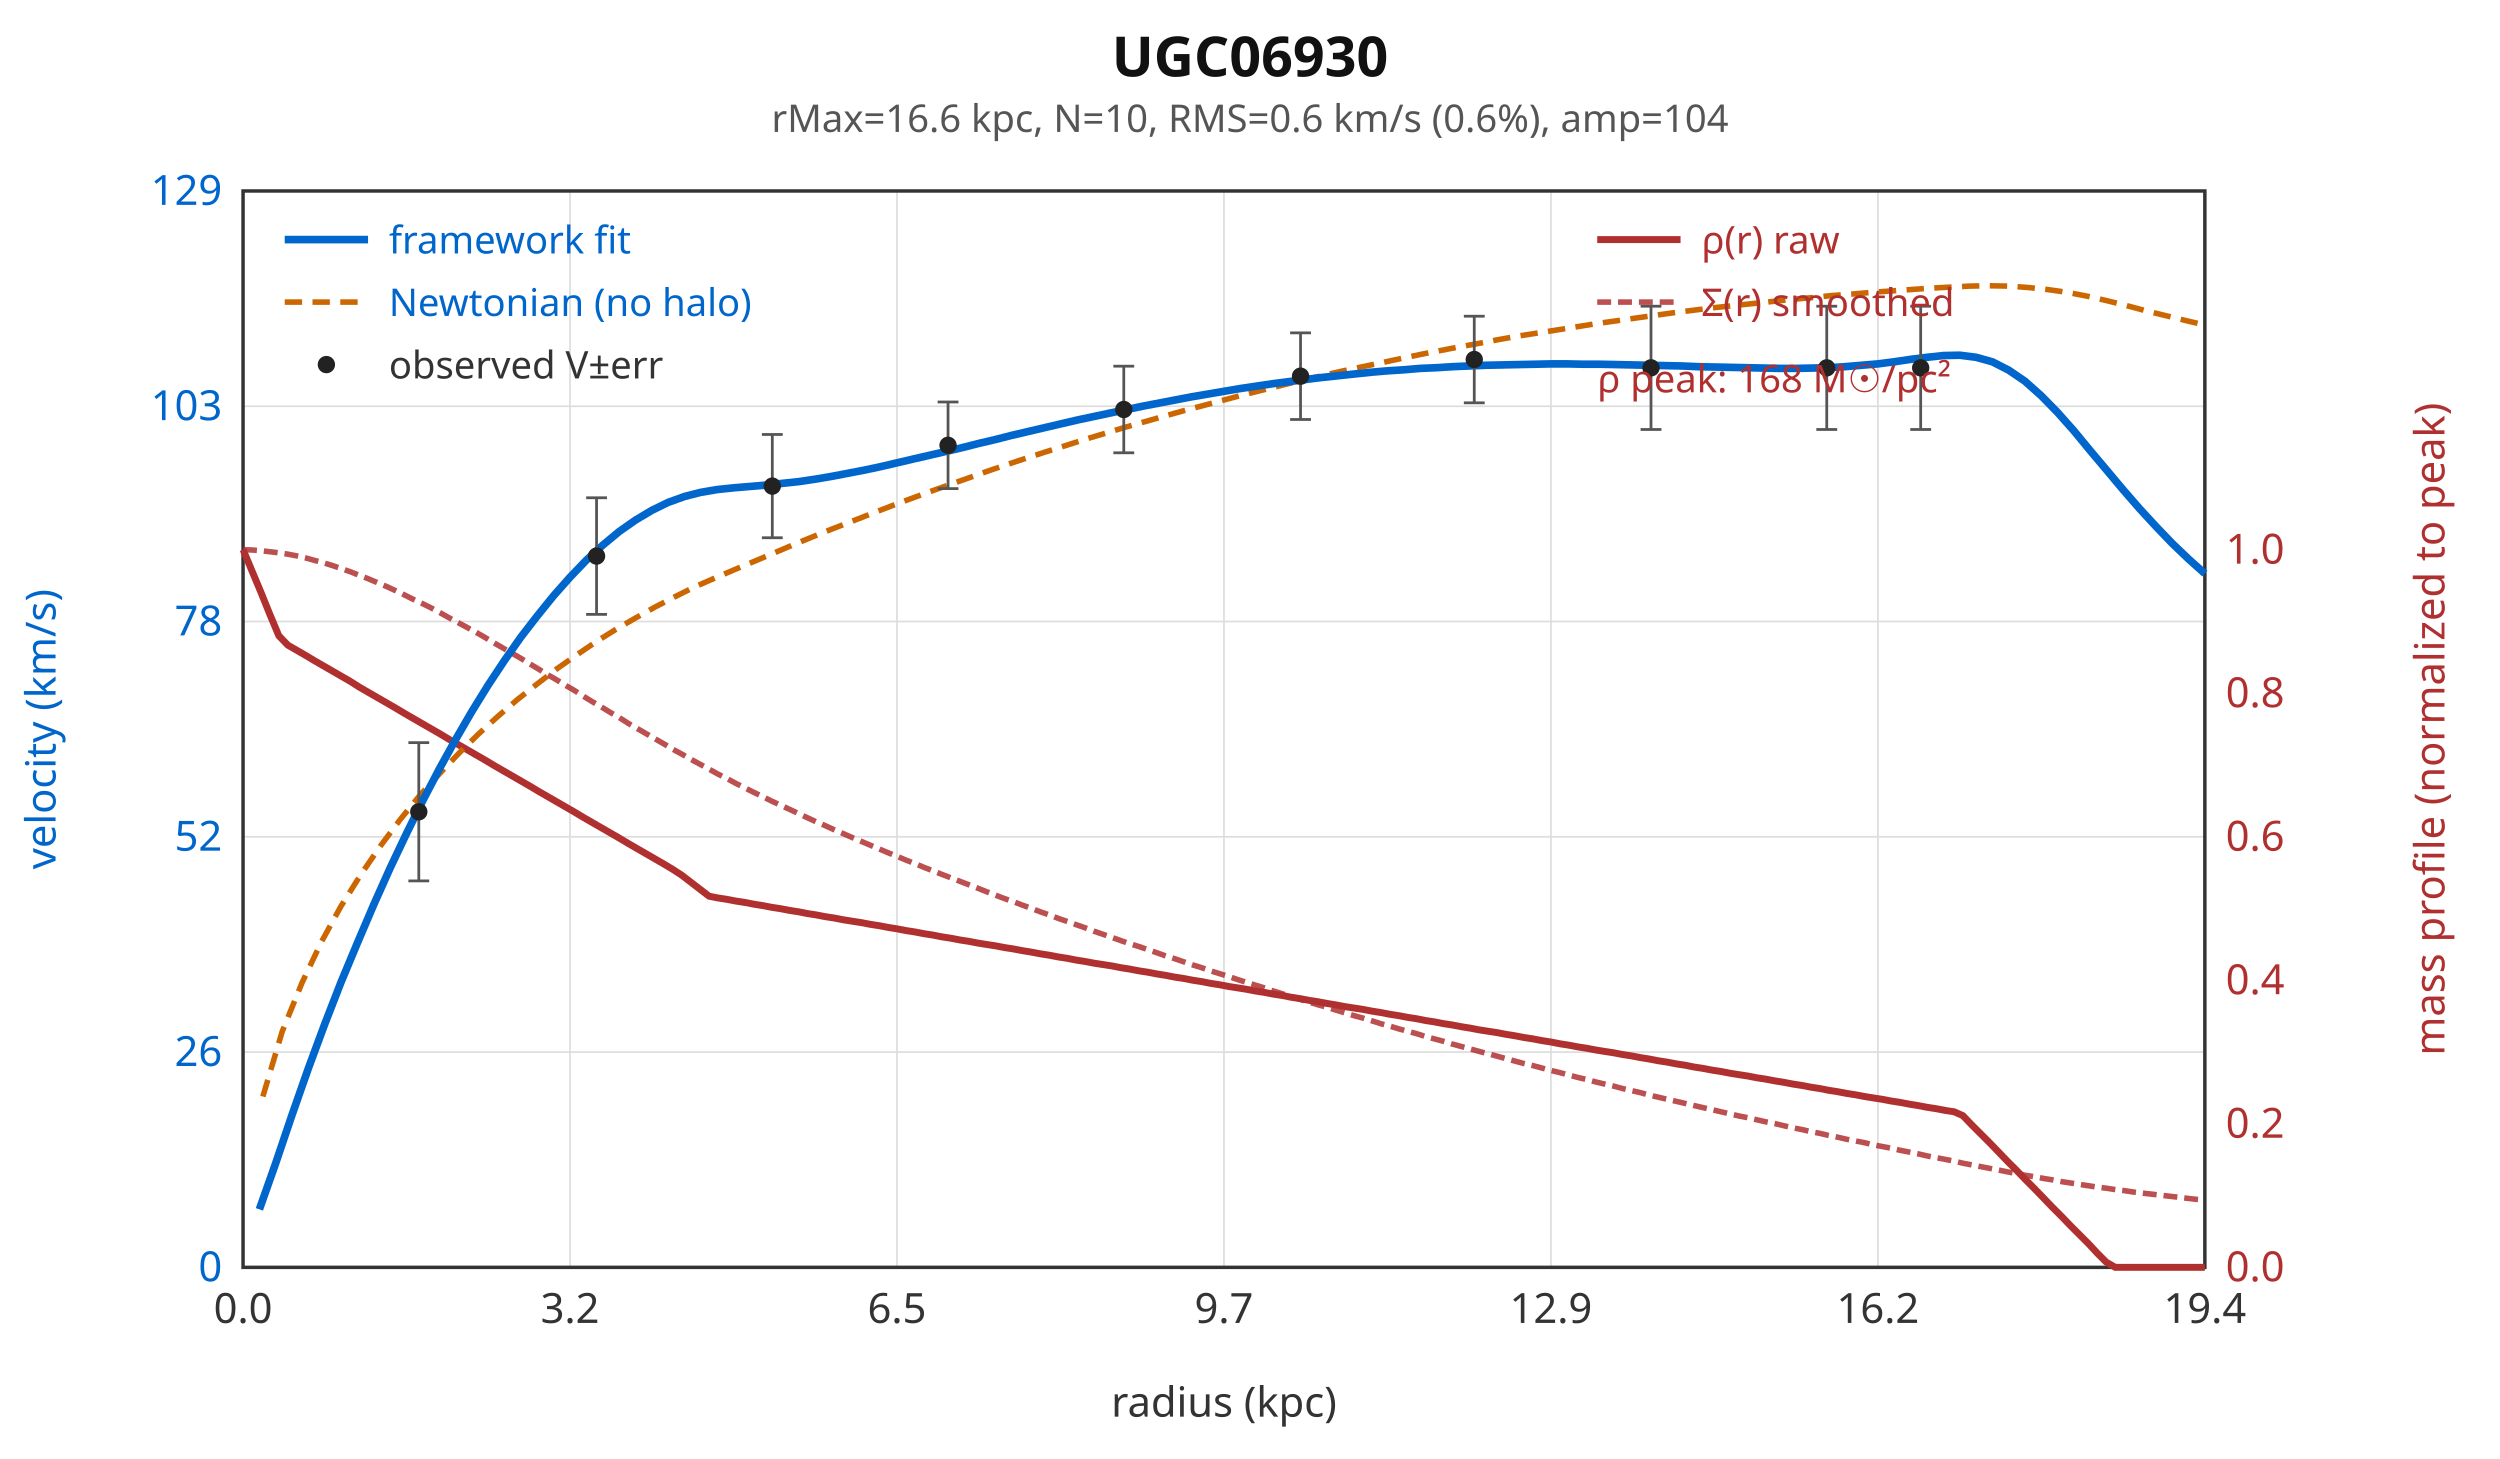
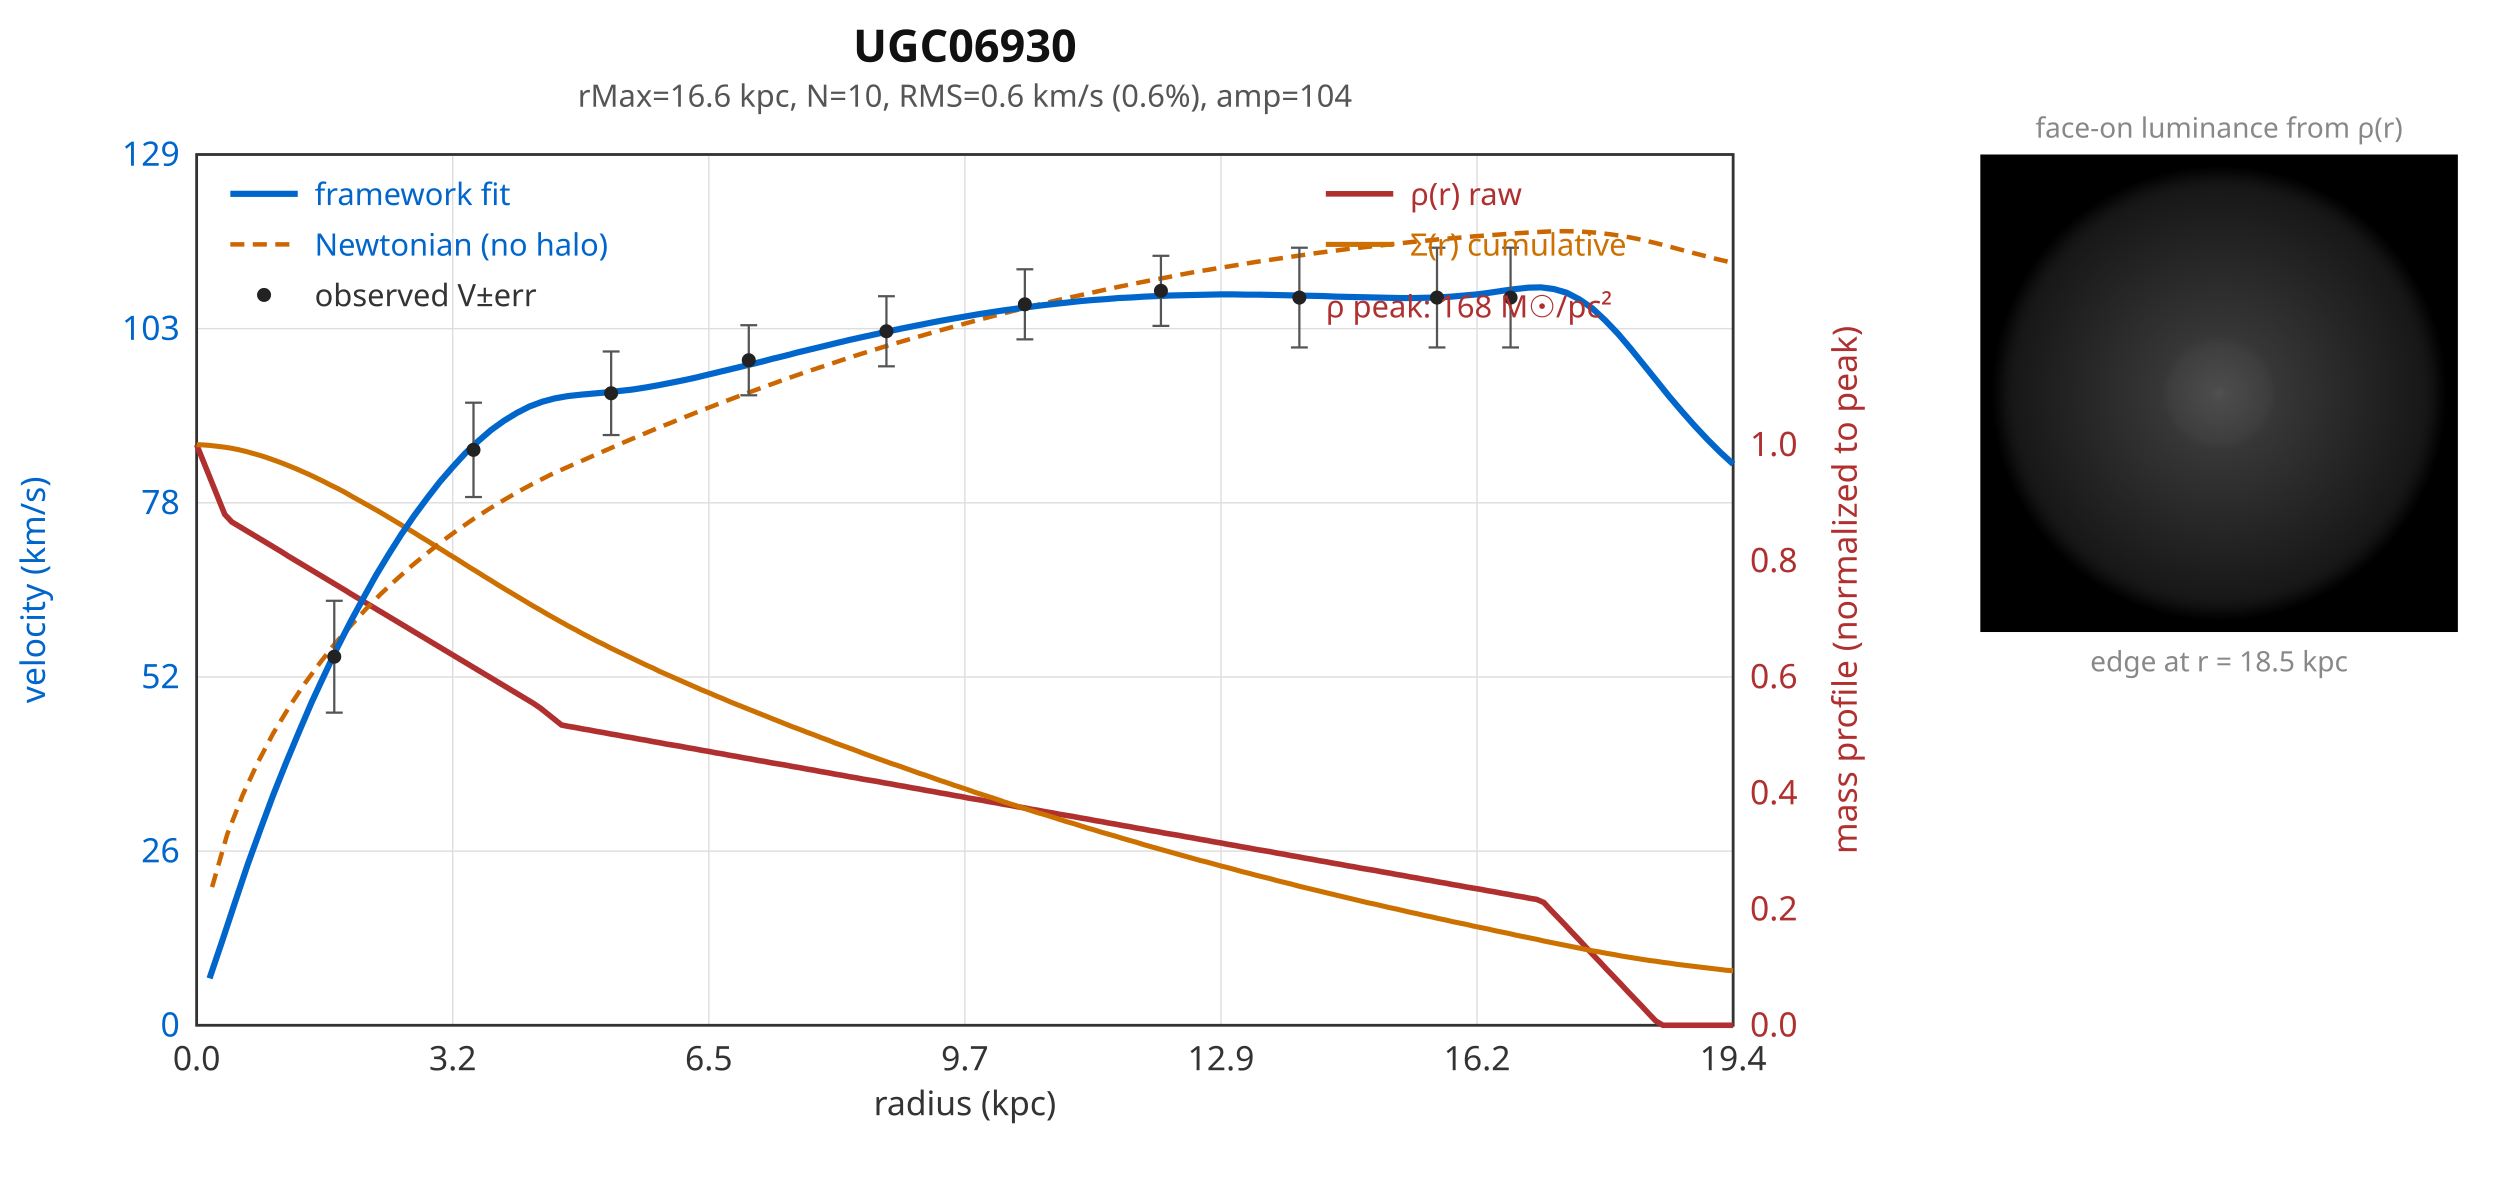
- <svg xmlns="http://www.w3.org/2000/svg" viewBox="0 0 720 420" width="720" height="420" font-family="sans-serif" font-size="12">
+ <svg xmlns="http://www.w3.org/2000/svg" viewBox="0 0 890 420" width="890" height="420" font-family="sans-serif" font-size="12">
  <style>
  .ax { stroke: #333; stroke-width: 1; fill: none; }
  .grid { stroke: #ddd; stroke-width: 0.5; fill: none; }
  .lbl { fill: #333; }
  .lbl-l { fill: #0066cc; }
  .lbl-r { fill: #b03030; }
+   .lbl-s { fill: #cc7000; }
  .obs { fill: #222; }
  .err { stroke: #555; stroke-width: 0.8; fill: none; }
  .fw { stroke: #0066cc; stroke-width: 2.2; fill: none; }
  .nt { stroke: #cc6600; stroke-width: 1.6; fill: none; stroke-dasharray: 5,3; }
  .rho { stroke: #b03030; stroke-width: 2.0; fill: none; }
-   .sig { stroke: #b03030; stroke-width: 1.6; fill: none; stroke-dasharray: 4,2; opacity: 0.85; }
+   .sig { stroke: #cc7000; stroke-width: 1.8; fill: none; }
  .title { fill: #111; font-size: 16px; font-weight: 600; }
  .subtitle { fill: #555; font-size: 11px; }
  .legend { font-size: 11px; }
+   .preview-bg { fill: #000; }
+   .preview-lbl { fill: #888; font-size: 10px; }
</style>
-   <text x="360.0" y="22" text-anchor="middle" class="title">UGC06930</text>
-   <text x="360.0" y="38" text-anchor="middle" class="subtitle">rMax=16.6 kpc, N=10, RMS=0.6 km/s (0.6%), amp=104</text>
-   <line x1="70" y1="365.0" x2="635" y2="365.0" class="grid" />
+   <text x="343.5" y="22" text-anchor="middle" class="title">UGC06930</text>
+   <text x="343.5" y="38" text-anchor="middle" class="subtitle">rMax=16.6 kpc, N=10, RMS=0.6 km/s (0.6%), amp=104</text>
+   <line x1="70" y1="365.0" x2="617" y2="365.0" class="grid" />
  <text x="64" y="369.0" text-anchor="end" class="lbl-l">0</text>
-   <line x1="70" y1="303.0" x2="635" y2="303.0" class="grid" />
+   <line x1="70" y1="303.0" x2="617" y2="303.0" class="grid" />
  <text x="64" y="307.0" text-anchor="end" class="lbl-l">26</text>
-   <line x1="70" y1="241" x2="635" y2="241" class="grid" />
+   <line x1="70" y1="241" x2="617" y2="241" class="grid" />
  <text x="64" y="245" text-anchor="end" class="lbl-l">52</text>
-   <line x1="70" y1="179" x2="635" y2="179" class="grid" />
+   <line x1="70" y1="179" x2="617" y2="179" class="grid" />
  <text x="64" y="183" text-anchor="end" class="lbl-l">78</text>
-   <line x1="70" y1="117" x2="635" y2="117" class="grid" />
+   <line x1="70" y1="117" x2="617" y2="117" class="grid" />
  <text x="64" y="121" text-anchor="end" class="lbl-l">103</text>
-   <line x1="70" y1="55.0" x2="635" y2="55.0" class="grid" />
+   <line x1="70" y1="55.0" x2="617" y2="55.0" class="grid" />
  <text x="64" y="59.0" text-anchor="end" class="lbl-l">129</text>
-   <text x="641" y="369.0" text-anchor="start" class="lbl-r">0.0</text>
-   <text x="641" y="327.667" text-anchor="start" class="lbl-r">0.2</text>
-   <text x="641" y="286.333" text-anchor="start" class="lbl-r">0.4</text>
-   <text x="641" y="245" text-anchor="start" class="lbl-r">0.6</text>
-   <text x="641" y="203.667" text-anchor="start" class="lbl-r">0.8</text>
-   <text x="641" y="162.333" text-anchor="start" class="lbl-r">1.0</text>
+   <text x="623" y="369.0" text-anchor="start" class="lbl-r">0.0</text>
+   <text x="623" y="327.667" text-anchor="start" class="lbl-r">0.2</text>
+   <text x="623" y="286.333" text-anchor="start" class="lbl-r">0.4</text>
+   <text x="623" y="245" text-anchor="start" class="lbl-r">0.6</text>
+   <text x="623" y="203.667" text-anchor="start" class="lbl-r">0.8</text>
+   <text x="623" y="162.333" text-anchor="start" class="lbl-r">1.0</text>
  <line x1="70.0" y1="55" x2="70.0" y2="365" class="grid" />
  <text x="70.0" y="381" text-anchor="middle" class="lbl">0.0</text>
-   <line x1="164.167" y1="55" x2="164.167" y2="365" class="grid" />
-   <text x="164.167" y="381" text-anchor="middle" class="lbl">3.2</text>
-   <line x1="258.333" y1="55" x2="258.333" y2="365" class="grid" />
-   <text x="258.333" y="381" text-anchor="middle" class="lbl">6.5</text>
-   <line x1="352.5" y1="55" x2="352.5" y2="365" class="grid" />
-   <text x="352.5" y="381" text-anchor="middle" class="lbl">9.7</text>
-   <line x1="446.667" y1="55" x2="446.667" y2="365" class="grid" />
-   <text x="446.667" y="381" text-anchor="middle" class="lbl">12.9</text>
-   <line x1="540.833" y1="55" x2="540.833" y2="365" class="grid" />
-   <text x="540.833" y="381" text-anchor="middle" class="lbl">16.2</text>
-   <line x1="635.0" y1="55" x2="635.0" y2="365" class="grid" />
-   <text x="635.0" y="381" text-anchor="middle" class="lbl">19.4</text>
-   <text x="352.5" y="408" text-anchor="middle" class="lbl">radius (kpc)</text>
+   <line x1="161.167" y1="55" x2="161.167" y2="365" class="grid" />
+   <text x="161.167" y="381" text-anchor="middle" class="lbl">3.2</text>
+   <line x1="252.333" y1="55" x2="252.333" y2="365" class="grid" />
+   <text x="252.333" y="381" text-anchor="middle" class="lbl">6.5</text>
+   <line x1="343.5" y1="55" x2="343.5" y2="365" class="grid" />
+   <text x="343.5" y="381" text-anchor="middle" class="lbl">9.7</text>
+   <line x1="434.667" y1="55" x2="434.667" y2="365" class="grid" />
+   <text x="434.667" y="381" text-anchor="middle" class="lbl">12.9</text>
+   <line x1="525.833" y1="55" x2="525.833" y2="365" class="grid" />
+   <text x="525.833" y="381" text-anchor="middle" class="lbl">16.2</text>
+   <line x1="617.0" y1="55" x2="617.0" y2="365" class="grid" />
+   <text x="617.0" y="381" text-anchor="middle" class="lbl">19.4</text>
+   <text x="343.5" y="397" text-anchor="middle" class="lbl">radius (kpc)</text>
  <text x="16" y="210.0" text-anchor="middle" class="lbl-l" transform="rotate(-90, 16, 210.0)">velocity (km/s)</text>
-   <text x="704" y="210.0" text-anchor="middle" class="lbl-r" transform="rotate(-90, 704, 210.0)">mass profile (normalized to peak)</text>
-   <rect x="70" y="55" width="565" height="310" class="ax" />
-   <path d="M 70.0,158.3 L 72.6,164.5 L 75.2,170.7 L 77.7,176.9 L 80.3,183.1 L 82.9,185.8 L 85.5,187.3 L 88.1,188.8 L 90.6,190.3 L 93.2,191.8 L 95.8,193.3 L 98.4,194.8 L 101.0,196.3 L 103.5,197.9 L 106.1,199.4 L 108.7,200.9 L 111.3,202.4 L 113.9,203.9 L 116.4,205.4 L 119.0,206.9 L 121.6,208.4 L 124.2,209.9 L 126.8,211.4 L 129.3,212.9 L 131.9,214.4 L 134.5,215.9 L 137.1,217.4 L 139.7,218.9 L 142.2,220.4 L 144.8,221.9 L 147.4,223.4 L 150.0,224.9 L 152.6,226.4 L 155.1,227.9 L 157.7,229.4 L 160.3,230.9 L 162.9,232.4 L 165.5,233.9 L 168.0,235.4 L 170.6,236.9 L 173.2,238.4 L 175.8,239.9 L 178.4,241.4 L 180.9,242.9 L 183.5,244.4 L 186.1,245.9 L 188.7,247.4 L 191.3,248.9 L 193.8,250.4 L 196.4,252.1 L 199.0,254.1 L 201.6,256.1 L 204.2,258.1 L 206.7,258.6 L 209.3,259.0 L 211.9,259.5 L 214.5,259.9 L 217.1,260.4 L 219.6,260.8 L 222.2,261.3 L 224.8,261.7 L 227.4,262.2 L 230.0,262.6 L 232.5,263.1 L 235.1,263.5 L 237.7,264.0 L 240.3,264.4 L 242.9,264.9 L 245.4,265.3 L 248.0,265.7 L 250.6,266.2 L 253.2,266.6 L 255.8,267.1 L 258.3,267.5 L 260.9,268.0 L 263.5,268.4 L 266.1,268.9 L 268.7,269.3 L 271.2,269.8 L 273.8,270.2 L 276.4,270.7 L 279.0,271.1 L 281.6,271.6 L 284.1,272.0 L 286.7,272.4 L 289.3,272.9 L 291.9,273.3 L 294.5,273.8 L 297.0,274.2 L 299.6,274.7 L 302.2,275.1 L 304.8,275.6 L 307.4,276.0 L 309.9,276.5 L 312.5,276.9 L 315.1,277.4 L 317.7,277.8 L 320.3,278.2 L 322.8,278.7 L 325.4,279.1 L 328.0,279.6 L 330.6,280.0 L 333.2,280.5 L 335.7,280.9 L 338.3,281.4 L 340.9,281.8 L 343.5,282.3 L 346.1,282.7 L 348.6,283.2 L 351.2,283.6 L 353.8,284.1 L 356.4,284.5 L 358.9,284.9 L 361.5,285.4 L 364.1,285.8 L 366.7,286.3 L 369.3,286.7 L 371.8,287.2 L 374.4,287.6 L 377.0,288.1 L 379.6,288.5 L 382.2,289.0 L 384.7,289.4 L 387.3,289.9 L 389.9,290.3 L 392.5,290.7 L 395.1,291.2 L 397.6,291.6 L 400.2,292.1 L 402.8,292.5 L 405.4,293.0 L 408.0,293.4 L 410.5,293.9 L 413.1,294.3 L 415.7,294.8 L 418.3,295.2 L 420.9,295.7 L 423.4,296.1 L 426.0,296.6 L 428.6,297.0 L 431.2,297.4 L 433.8,297.9 L 436.3,298.3 L 438.9,298.8 L 441.5,299.2 L 444.1,299.7 L 446.7,300.1 L 449.2,300.6 L 451.8,301.0 L 454.4,301.5 L 457.0,301.9 L 459.6,302.4 L 462.1,302.8 L 464.7,303.2 L 467.3,303.7 L 469.9,304.1 L 472.5,304.6 L 475.0,305.0 L 477.6,305.5 L 480.2,305.9 L 482.8,306.4 L 485.4,306.8 L 487.9,307.3 L 490.5,307.7 L 493.1,308.2 L 495.7,308.6 L 498.3,309.1 L 500.8,309.5 L 503.4,309.9 L 506.0,310.4 L 508.6,310.8 L 511.2,311.3 L 513.7,311.7 L 516.3,312.2 L 518.9,312.6 L 521.5,313.1 L 524.1,313.5 L 526.6,314.0 L 529.2,314.4 L 531.8,314.9 L 534.4,315.3 L 537.0,315.8 L 539.5,316.2 L 542.1,316.6 L 544.7,317.1 L 547.3,317.5 L 549.9,318.0 L 552.4,318.4 L 555.0,318.9 L 557.6,319.3 L 560.2,319.8 L 562.8,320.2 L 565.3,321.3 L 567.9,324.0 L 570.5,326.6 L 573.1,329.2 L 575.7,331.9 L 578.2,334.5 L 580.8,337.1 L 583.4,339.8 L 586.0,342.4 L 588.6,345.1 L 591.1,347.7 L 593.7,350.3 L 596.3,353.0 L 598.9,355.6 L 601.5,358.2 L 604.0,360.9 L 606.6,363.5 L 609.2,365.0 L 611.8,365.0 L 614.4,365.0 L 616.9,365.0 L 619.5,365.0 L 622.1,365.0 L 624.7,365.0 L 627.3,365.0 L 629.8,365.0 L 632.4,365.0 L 635.0,365.0" class="rho" />
-   <path d="M 70.0,158.3 L 72.6,158.4 L 75.2,158.6 L 77.7,158.9 L 80.3,159.2 L 82.9,159.6 L 85.5,160.1 L 88.1,160.7 L 90.6,161.4 L 93.2,162.1 L 95.8,162.9 L 98.4,163.8 L 101.0,164.7 L 103.5,165.7 L 106.1,166.7 L 108.7,167.8 L 111.3,168.9 L 113.9,170.1 L 116.4,171.3 L 119.0,172.6 L 121.6,173.8 L 124.2,175.1 L 126.8,176.5 L 129.3,177.9 L 131.9,179.3 L 134.5,180.7 L 137.1,182.1 L 139.7,183.6 L 142.2,185.1 L 144.8,186.6 L 147.4,188.1 L 150.0,189.6 L 152.6,191.2 L 155.1,192.7 L 157.7,194.3 L 160.3,195.8 L 162.9,197.4 L 165.5,198.9 L 168.0,200.5 L 170.6,202.1 L 173.2,203.6 L 175.8,205.2 L 178.4,206.7 L 180.9,208.3 L 183.5,209.8 L 186.1,211.3 L 188.7,212.8 L 191.3,214.3 L 193.8,215.8 L 196.4,217.2 L 199.0,218.7 L 201.6,220.1 L 204.2,221.5 L 206.7,222.9 L 209.3,224.2 L 211.9,225.6 L 214.5,226.9 L 217.1,228.2 L 219.6,229.4 L 222.2,230.7 L 224.8,231.9 L 227.4,233.1 L 230.0,234.3 L 232.5,235.5 L 235.1,236.7 L 237.7,237.8 L 240.3,239.0 L 242.9,240.1 L 245.4,241.2 L 248.0,242.3 L 250.6,243.4 L 253.2,244.5 L 255.8,245.6 L 258.3,246.6 L 260.9,247.7 L 263.5,248.7 L 266.1,249.8 L 268.7,250.8 L 271.2,251.8 L 273.8,252.8 L 276.4,253.8 L 279.0,254.8 L 281.6,255.8 L 284.1,256.8 L 286.7,257.8 L 289.3,258.8 L 291.9,259.7 L 294.5,260.7 L 297.0,261.6 L 299.6,262.6 L 302.2,263.5 L 304.8,264.5 L 307.4,265.4 L 309.9,266.3 L 312.5,267.2 L 315.1,268.2 L 317.7,269.1 L 320.3,270.0 L 322.8,270.9 L 325.4,271.8 L 328.0,272.6 L 330.6,273.5 L 333.2,274.4 L 335.7,275.3 L 338.3,276.1 L 340.9,277.0 L 343.5,277.9 L 346.1,278.7 L 348.6,279.6 L 351.2,280.4 L 353.8,281.2 L 356.4,282.1 L 358.9,282.9 L 361.5,283.7 L 364.1,284.5 L 366.7,285.4 L 369.3,286.2 L 371.8,287.0 L 374.4,287.8 L 377.0,288.6 L 379.6,289.4 L 382.2,290.1 L 384.7,290.9 L 387.3,291.7 L 389.9,292.5 L 392.5,293.2 L 395.1,294.0 L 397.6,294.8 L 400.2,295.5 L 402.8,296.3 L 405.4,297.0 L 408.0,297.7 L 410.5,298.5 L 413.1,299.2 L 415.7,299.9 L 418.3,300.7 L 420.9,301.4 L 423.4,302.1 L 426.0,302.8 L 428.6,303.5 L 431.2,304.2 L 433.8,304.9 L 436.3,305.6 L 438.9,306.3 L 441.5,306.9 L 444.1,307.6 L 446.7,308.3 L 449.2,308.9 L 451.8,309.6 L 454.4,310.3 L 457.0,310.9 L 459.6,311.6 L 462.1,312.2 L 464.7,312.8 L 467.3,313.5 L 469.9,314.1 L 472.5,314.7 L 475.0,315.4 L 477.6,316.0 L 480.2,316.6 L 482.8,317.2 L 485.4,317.8 L 487.9,318.4 L 490.5,319.0 L 493.1,319.6 L 495.7,320.2 L 498.3,320.8 L 500.8,321.4 L 503.4,321.9 L 506.0,322.5 L 508.6,323.1 L 511.2,323.6 L 513.7,324.2 L 516.3,324.8 L 518.9,325.3 L 521.5,325.9 L 524.1,326.4 L 526.6,327.0 L 529.2,327.5 L 531.8,328.1 L 534.4,328.6 L 537.0,329.1 L 539.5,329.7 L 542.1,330.2 L 544.7,330.7 L 547.3,331.3 L 549.9,331.8 L 552.4,332.3 L 555.0,332.9 L 557.6,333.4 L 560.2,333.9 L 562.8,334.4 L 565.3,335.0 L 567.9,335.5 L 570.5,336.0 L 573.1,336.5 L 575.7,337.0 L 578.2,337.5 L 580.8,338.0 L 583.4,338.5 L 586.0,338.9 L 588.6,339.4 L 591.1,339.8 L 593.7,340.3 L 596.3,340.7 L 598.9,341.1 L 601.5,341.5 L 604.0,341.9 L 606.6,342.2 L 609.2,342.6 L 611.8,342.9 L 614.4,343.3 L 616.9,343.6 L 619.5,343.9 L 622.1,344.2 L 624.7,344.5 L 627.3,344.8 L 629.8,345.1 L 632.4,345.4 L 635.0,345.6" class="sig" />
-   <path d="M 75.7,315.8 L 81.3,297.0 L 87.0,283.0 L 92.6,271.2 L 98.2,261.0 L 103.9,251.9 L 109.6,243.6 L 115.2,236.1 L 120.8,229.2 L 126.5,222.9 L 132.2,216.9 L 137.8,211.4 L 143.4,206.3 L 149.1,201.4 L 154.8,196.9 L 160.4,192.6 L 166.1,188.6 L 171.7,184.8 L 177.3,181.3 L 183.0,178.0 L 188.7,174.8 L 194.3,171.9 L 199.9,169.1 L 205.6,166.6 L 211.2,164.2 L 216.9,161.8 L 222.6,159.4 L 228.2,157.0 L 233.8,154.7 L 239.5,152.4 L 245.2,150.2 L 250.8,148.0 L 256.5,145.8 L 262.1,143.7 L 267.8,141.6 L 273.4,139.6 L 279.1,137.6 L 284.7,135.6 L 290.3,133.7 L 296.0,131.8 L 301.6,130.0 L 307.3,128.2 L 312.9,126.4 L 318.6,124.7 L 324.2,123.0 L 329.9,121.4 L 335.5,119.8 L 341.2,118.2 L 346.9,116.7 L 352.5,115.2 L 358.1,113.7 L 363.8,112.3 L 369.4,110.9 L 375.1,109.5 L 380.7,108.2 L 386.4,106.9 L 392.0,105.7 L 397.7,104.5 L 403.3,103.3 L 409.0,102.1 L 414.6,101.0 L 420.3,99.9 L 425.9,98.9 L 431.6,97.8 L 437.2,96.8 L 442.9,95.9 L 448.6,95.0 L 454.2,94.1 L 459.8,93.2 L 465.5,92.4 L 471.1,91.6 L 476.8,90.8 L 482.5,90.0 L 488.1,89.3 L 493.8,88.6 L 499.4,88.0 L 505.1,87.4 L 510.7,86.8 L 516.3,86.2 L 522.0,85.7 L 527.7,85.1 L 533.3,84.7 L 539.0,84.2 L 544.6,83.8 L 550.2,83.4 L 555.9,83.0 L 561.5,82.7 L 567.2,82.4 L 572.9,82.3 L 578.5,82.4 L 584.1,82.8 L 589.8,83.4 L 595.4,84.2 L 601.1,85.3 L 606.8,86.6 L 612.4,88.0 L 618.0,89.5 L 623.7,90.9 L 629.4,92.3 L 635.0,93.6" class="nt" />
-   <path d="M 74.7,348.3 L 79.4,335.0 L 84.1,321.1 L 88.8,307.7 L 93.5,295.0 L 98.2,282.9 L 103.0,271.4 L 107.7,260.4 L 112.4,249.9 L 117.1,240.0 L 121.8,230.5 L 126.5,221.5 L 131.2,213.0 L 135.9,204.9 L 140.6,197.3 L 145.3,190.2 L 150.0,183.5 L 154.8,177.3 L 159.5,171.5 L 164.2,166.2 L 168.9,161.3 L 173.6,157.0 L 178.3,153.1 L 183.0,149.8 L 187.7,147.0 L 192.4,144.7 L 197.1,143.0 L 201.8,141.8 L 206.5,141.0 L 211.2,140.5 L 216.0,140.1 L 220.7,139.7 L 225.4,139.2 L 230.1,138.7 L 234.8,138.0 L 239.5,137.2 L 244.2,136.3 L 248.9,135.4 L 253.6,134.4 L 258.3,133.3 L 263.0,132.2 L 267.8,131.1 L 272.5,130.0 L 277.2,128.9 L 281.9,127.7 L 286.6,126.6 L 291.3,125.4 L 296.0,124.3 L 300.7,123.2 L 305.4,122.1 L 310.1,121.0 L 314.8,120.0 L 319.5,119.0 L 324.2,118.0 L 329.0,117.0 L 333.7,116.1 L 338.4,115.2 L 343.1,114.3 L 347.8,113.5 L 352.5,112.7 L 357.2,111.9 L 361.9,111.2 L 366.6,110.5 L 371.3,109.9 L 376.0,109.3 L 380.8,108.7 L 385.5,108.2 L 390.2,107.7 L 394.9,107.2 L 399.6,106.8 L 404.3,106.5 L 409.0,106.1 L 413.7,105.9 L 418.4,105.6 L 423.1,105.4 L 427.8,105.2 L 432.5,105.1 L 437.2,105.0 L 442.0,104.9 L 446.7,104.8 L 451.4,104.8 L 456.1,104.9 L 460.8,104.9 L 465.5,105.0 L 470.2,105.1 L 474.9,105.2 L 479.6,105.3 L 484.3,105.4 L 489.0,105.6 L 493.8,105.7 L 498.5,105.8 L 503.2,105.9 L 507.9,106.0 L 512.6,106.1 L 517.3,106.1 L 522.0,106.0 L 526.7,105.9 L 531.4,105.6 L 536.1,105.2 L 540.8,104.8 L 545.5,104.2 L 550.2,103.5 L 555.0,102.9 L 559.7,102.4 L 564.4,102.3 L 569.1,102.9 L 573.8,104.2 L 578.5,106.6 L 583.2,109.8 L 587.9,114.0 L 592.6,118.8 L 597.3,124.1 L 602.0,129.8 L 606.8,135.5 L 611.5,141.1 L 616.2,146.5 L 620.9,151.6 L 625.6,156.5 L 630.3,161.0 L 635.0,165.2" class="fw" />
-   <line x1="120.614" y1="213.881" x2="120.614" y2="253.7" class="err" />
-   <line x1="117.614" y1="213.881" x2="123.614" y2="213.881" class="err" />
-   <line x1="117.614" y1="253.7" x2="123.614" y2="253.7" class="err" />
-   <circle cx="120.614" cy="233.791" r="2.5" class="obs" />
-   <line x1="171.809" y1="143.359" x2="171.809" y2="176.941" class="err" />
-   <line x1="168.809" y1="143.359" x2="174.809" y2="143.359" class="err" />
-   <line x1="168.809" y1="176.941" x2="174.809" y2="176.941" class="err" />
-   <circle cx="171.809" cy="160.15" r="2.5" class="obs" />
-   <line x1="222.423" y1="125.129" x2="222.423" y2="154.873" class="err" />
-   <line x1="219.423" y1="125.129" x2="225.423" y2="125.129" class="err" />
-   <line x1="219.423" y1="154.873" x2="225.423" y2="154.873" class="err" />
-   <circle cx="222.423" cy="140.001" r="2.5" class="obs" />
-   <line x1="273.036" y1="115.774" x2="273.036" y2="140.721" class="err" />
-   <line x1="270.036" y1="115.774" x2="276.036" y2="115.774" class="err" />
-   <line x1="270.036" y1="140.721" x2="276.036" y2="140.721" class="err" />
-   <circle cx="273.036" cy="128.247" r="2.5" class="obs" />
-   <line x1="323.65" y1="105.46" x2="323.65" y2="130.406" class="err" />
-   <line x1="320.65" y1="105.46" x2="326.65" y2="105.46" class="err" />
-   <line x1="320.65" y1="130.406" x2="326.65" y2="130.406" class="err" />
-   <circle cx="323.65" cy="117.933" r="2.5" class="obs" />
-   <line x1="374.555" y1="95.865" x2="374.555" y2="120.811" class="err" />
-   <line x1="371.555" y1="95.865" x2="377.555" y2="95.865" class="err" />
-   <line x1="371.555" y1="120.811" x2="377.555" y2="120.811" class="err" />
-   <circle cx="374.555" cy="108.338" r="2.5" class="obs" />
-   <line x1="424.586" y1="91.068" x2="424.586" y2="116.014" class="err" />
-   <line x1="421.586" y1="91.068" x2="427.586" y2="91.068" class="err" />
-   <line x1="421.586" y1="116.014" x2="427.586" y2="116.014" class="err" />
-   <circle cx="424.586" cy="103.541" r="2.5" class="obs" />
-   <line x1="475.491" y1="88.189" x2="475.491" y2="123.69" class="err" />
-   <line x1="472.491" y1="88.189" x2="478.491" y2="88.189" class="err" />
-   <line x1="472.491" y1="123.69" x2="478.491" y2="123.69" class="err" />
-   <circle cx="475.491" cy="105.939" r="2.5" class="obs" />
-   <line x1="526.105" y1="88.189" x2="526.105" y2="123.69" class="err" />
-   <line x1="523.105" y1="88.189" x2="529.105" y2="88.189" class="err" />
-   <line x1="523.105" y1="123.69" x2="529.105" y2="123.69" class="err" />
-   <circle cx="526.105" cy="105.939" r="2.5" class="obs" />
-   <line x1="553.157" y1="88.189" x2="553.157" y2="123.69" class="err" />
-   <line x1="550.157" y1="88.189" x2="556.157" y2="88.189" class="err" />
-   <line x1="550.157" y1="123.69" x2="556.157" y2="123.69" class="err" />
-   <circle cx="553.157" cy="105.939" r="2.5" class="obs" />
+   <text x="661" y="210.0" text-anchor="middle" class="lbl-r" transform="rotate(-90, 661, 210.0)">mass profile (normalized to peak)</text>
+   <rect x="70" y="55" width="547" height="310" class="ax" />
+   <path d="M 70.0,158.3 L 72.5,164.5 L 75.0,170.7 L 77.5,176.9 L 80.0,183.1 L 82.5,185.8 L 85.0,187.3 L 87.5,188.8 L 90.0,190.3 L 92.5,191.8 L 95.0,193.3 L 97.5,194.8 L 100.0,196.3 L 102.5,197.9 L 105.0,199.4 L 107.5,200.9 L 110.0,202.4 L 112.5,203.9 L 115.0,205.4 L 117.5,206.9 L 120.0,208.4 L 122.5,209.9 L 124.9,211.4 L 127.4,212.9 L 129.9,214.4 L 132.4,215.9 L 134.9,217.4 L 137.4,218.9 L 139.9,220.4 L 142.4,221.9 L 144.9,223.4 L 147.4,224.9 L 149.9,226.4 L 152.4,227.9 L 154.9,229.4 L 157.4,230.9 L 159.9,232.4 L 162.4,233.9 L 164.9,235.4 L 167.4,236.9 L 169.9,238.4 L 172.4,239.9 L 174.9,241.4 L 177.4,242.9 L 179.9,244.4 L 182.4,245.9 L 184.9,247.4 L 187.4,248.9 L 189.9,250.4 L 192.4,252.1 L 194.9,254.1 L 197.4,256.1 L 199.9,258.1 L 202.4,258.6 L 204.9,259.0 L 207.4,259.5 L 209.9,259.9 L 212.4,260.4 L 214.9,260.8 L 217.4,261.3 L 219.9,261.7 L 222.4,262.2 L 224.9,262.6 L 227.4,263.1 L 229.9,263.5 L 232.4,264.0 L 234.8,264.4 L 237.3,264.9 L 239.8,265.3 L 242.3,265.7 L 244.8,266.2 L 247.3,266.6 L 249.8,267.1 L 252.3,267.5 L 254.8,268.0 L 257.3,268.4 L 259.8,268.9 L 262.3,269.3 L 264.8,269.8 L 267.3,270.2 L 269.8,270.7 L 272.3,271.1 L 274.8,271.6 L 277.3,272.0 L 279.8,272.4 L 282.3,272.9 L 284.8,273.3 L 287.3,273.8 L 289.8,274.2 L 292.3,274.7 L 294.8,275.1 L 297.3,275.6 L 299.8,276.0 L 302.3,276.5 L 304.8,276.9 L 307.3,277.4 L 309.8,277.8 L 312.3,278.2 L 314.8,278.7 L 317.3,279.1 L 319.8,279.6 L 322.3,280.0 L 324.8,280.5 L 327.3,280.9 L 329.8,281.4 L 332.3,281.8 L 334.8,282.3 L 337.3,282.7 L 339.8,283.2 L 342.3,283.6 L 344.7,284.1 L 347.2,284.5 L 349.7,284.9 L 352.2,285.4 L 354.7,285.8 L 357.2,286.3 L 359.7,286.7 L 362.2,287.2 L 364.7,287.6 L 367.2,288.1 L 369.7,288.5 L 372.2,289.0 L 374.7,289.4 L 377.2,289.9 L 379.7,290.3 L 382.2,290.7 L 384.7,291.2 L 387.2,291.6 L 389.7,292.1 L 392.2,292.5 L 394.7,293.0 L 397.2,293.4 L 399.7,293.9 L 402.2,294.3 L 404.7,294.8 L 407.2,295.2 L 409.7,295.7 L 412.2,296.1 L 414.7,296.6 L 417.2,297.0 L 419.7,297.4 L 422.2,297.9 L 424.7,298.3 L 427.2,298.8 L 429.7,299.2 L 432.2,299.7 L 434.7,300.1 L 437.2,300.6 L 439.7,301.0 L 442.2,301.5 L 444.7,301.9 L 447.2,302.4 L 449.7,302.8 L 452.2,303.2 L 454.6,303.7 L 457.1,304.1 L 459.6,304.6 L 462.1,305.0 L 464.6,305.5 L 467.1,305.9 L 469.6,306.4 L 472.1,306.8 L 474.6,307.3 L 477.1,307.7 L 479.6,308.2 L 482.1,308.6 L 484.6,309.1 L 487.1,309.5 L 489.6,309.9 L 492.1,310.4 L 494.6,310.8 L 497.1,311.3 L 499.6,311.7 L 502.1,312.2 L 504.6,312.6 L 507.1,313.1 L 509.6,313.5 L 512.1,314.0 L 514.6,314.4 L 517.1,314.9 L 519.6,315.3 L 522.1,315.8 L 524.6,316.2 L 527.1,316.6 L 529.6,317.1 L 532.1,317.5 L 534.6,318.0 L 537.1,318.4 L 539.6,318.9 L 542.1,319.3 L 544.6,319.8 L 547.1,320.2 L 549.6,321.3 L 552.1,324.0 L 554.6,326.6 L 557.1,329.2 L 559.6,331.9 L 562.1,334.5 L 564.5,337.1 L 567.0,339.8 L 569.5,342.4 L 572.0,345.1 L 574.5,347.7 L 577.0,350.3 L 579.5,353.0 L 582.0,355.6 L 584.5,358.2 L 587.0,360.9 L 589.5,363.5 L 592.0,365.0 L 594.5,365.0 L 597.0,365.0 L 599.5,365.0 L 602.0,365.0 L 604.5,365.0 L 607.0,365.0 L 609.5,365.0 L 612.0,365.0 L 614.5,365.0 L 617.0,365.0" class="rho" />
+   <path d="M 70.0,158.3 L 72.5,158.4 L 75.0,158.6 L 77.5,158.9 L 80.0,159.2 L 82.5,159.6 L 85.0,160.1 L 87.5,160.7 L 90.0,161.4 L 92.5,162.1 L 95.0,162.9 L 97.5,163.8 L 100.0,164.7 L 102.5,165.7 L 105.0,166.7 L 107.5,167.8 L 110.0,168.9 L 112.5,170.1 L 115.0,171.3 L 117.5,172.6 L 120.0,173.8 L 122.5,175.1 L 124.9,176.5 L 127.4,177.9 L 129.9,179.3 L 132.4,180.7 L 134.9,182.1 L 137.4,183.6 L 139.9,185.1 L 142.4,186.6 L 144.9,188.1 L 147.4,189.6 L 149.9,191.2 L 152.4,192.7 L 154.9,194.3 L 157.4,195.8 L 159.9,197.4 L 162.4,198.9 L 164.9,200.5 L 167.4,202.1 L 169.9,203.6 L 172.4,205.2 L 174.9,206.7 L 177.4,208.3 L 179.9,209.8 L 182.4,211.3 L 184.9,212.8 L 187.4,214.3 L 189.9,215.8 L 192.4,217.2 L 194.9,218.7 L 197.4,220.1 L 199.9,221.5 L 202.4,222.9 L 204.9,224.2 L 207.4,225.6 L 209.9,226.9 L 212.4,228.2 L 214.9,229.4 L 217.4,230.7 L 219.9,231.9 L 222.4,233.1 L 224.9,234.3 L 227.4,235.5 L 229.9,236.7 L 232.4,237.8 L 234.8,239.0 L 237.3,240.1 L 239.8,241.2 L 242.3,242.3 L 244.8,243.4 L 247.3,244.5 L 249.8,245.6 L 252.3,246.6 L 254.8,247.7 L 257.3,248.7 L 259.8,249.8 L 262.3,250.8 L 264.8,251.8 L 267.3,252.8 L 269.8,253.8 L 272.3,254.8 L 274.8,255.8 L 277.3,256.8 L 279.8,257.8 L 282.3,258.8 L 284.8,259.7 L 287.3,260.7 L 289.8,261.6 L 292.3,262.6 L 294.8,263.5 L 297.3,264.5 L 299.8,265.4 L 302.3,266.3 L 304.8,267.2 L 307.3,268.2 L 309.8,269.1 L 312.3,270.0 L 314.8,270.9 L 317.3,271.8 L 319.8,272.6 L 322.3,273.5 L 324.8,274.4 L 327.3,275.3 L 329.8,276.1 L 332.3,277.0 L 334.8,277.9 L 337.3,278.7 L 339.8,279.6 L 342.3,280.4 L 344.7,281.2 L 347.2,282.1 L 349.7,282.9 L 352.2,283.7 L 354.7,284.5 L 357.2,285.4 L 359.7,286.2 L 362.2,287.0 L 364.7,287.8 L 367.2,288.6 L 369.7,289.4 L 372.2,290.1 L 374.7,290.9 L 377.2,291.7 L 379.7,292.5 L 382.2,293.2 L 384.7,294.0 L 387.2,294.8 L 389.7,295.5 L 392.2,296.3 L 394.7,297.0 L 397.2,297.7 L 399.7,298.5 L 402.2,299.2 L 404.7,299.9 L 407.2,300.7 L 409.7,301.4 L 412.2,302.1 L 414.7,302.8 L 417.2,303.5 L 419.7,304.2 L 422.2,304.9 L 424.7,305.6 L 427.2,306.3 L 429.7,306.9 L 432.2,307.6 L 434.7,308.3 L 437.2,308.9 L 439.7,309.6 L 442.2,310.3 L 444.7,310.9 L 447.2,311.6 L 449.7,312.2 L 452.2,312.8 L 454.6,313.5 L 457.1,314.1 L 459.6,314.7 L 462.1,315.4 L 464.6,316.0 L 467.1,316.6 L 469.6,317.2 L 472.1,317.8 L 474.6,318.4 L 477.1,319.0 L 479.6,319.6 L 482.1,320.2 L 484.6,320.8 L 487.1,321.4 L 489.6,321.9 L 492.1,322.5 L 494.6,323.1 L 497.1,323.6 L 499.6,324.2 L 502.1,324.8 L 504.6,325.3 L 507.1,325.9 L 509.6,326.4 L 512.1,327.0 L 514.6,327.5 L 517.1,328.1 L 519.6,328.6 L 522.1,329.1 L 524.6,329.7 L 527.1,330.2 L 529.6,330.7 L 532.1,331.3 L 534.6,331.8 L 537.1,332.3 L 539.6,332.9 L 542.1,333.4 L 544.6,333.9 L 547.1,334.4 L 549.6,335.0 L 552.1,335.5 L 554.6,336.0 L 557.1,336.5 L 559.6,337.0 L 562.1,337.5 L 564.5,338.0 L 567.0,338.5 L 569.5,338.9 L 572.0,339.4 L 574.5,339.8 L 577.0,340.3 L 579.5,340.7 L 582.0,341.1 L 584.5,341.5 L 587.0,341.9 L 589.5,342.2 L 592.0,342.6 L 594.5,342.9 L 597.0,343.3 L 599.5,343.6 L 602.0,343.9 L 604.5,344.2 L 607.0,344.5 L 609.5,344.8 L 612.0,345.1 L 614.5,345.4 L 617.0,345.6" class="sig" />
+   <path d="M 75.5,315.8 L 80.9,297.0 L 86.4,283.0 L 91.9,271.2 L 97.3,261.0 L 102.8,251.9 L 108.3,243.6 L 113.8,236.1 L 119.2,229.2 L 124.7,222.9 L 130.2,216.9 L 135.6,211.4 L 141.1,206.3 L 146.6,201.4 L 152.1,196.9 L 157.5,192.6 L 163.0,188.6 L 168.5,184.8 L 173.9,181.3 L 179.4,178.0 L 184.9,174.8 L 190.3,171.9 L 195.8,169.1 L 201.3,166.6 L 206.8,164.2 L 212.2,161.8 L 217.7,159.4 L 223.2,157.0 L 228.6,154.7 L 234.1,152.4 L 239.6,150.2 L 245.0,148.0 L 250.5,145.8 L 256.0,143.7 L 261.5,141.6 L 266.9,139.6 L 272.4,137.6 L 277.9,135.6 L 283.3,133.7 L 288.8,131.8 L 294.3,130.0 L 299.7,128.2 L 305.2,126.4 L 310.7,124.7 L 316.1,123.0 L 321.6,121.4 L 327.1,119.8 L 332.6,118.2 L 338.0,116.7 L 343.5,115.2 L 349.0,113.7 L 354.4,112.3 L 359.9,110.9 L 365.4,109.5 L 370.8,108.2 L 376.3,106.9 L 381.8,105.7 L 387.3,104.5 L 392.7,103.3 L 398.2,102.1 L 403.7,101.0 L 409.1,99.9 L 414.6,98.9 L 420.1,97.8 L 425.5,96.8 L 431.0,95.9 L 436.5,95.0 L 442.0,94.1 L 447.4,93.2 L 452.9,92.4 L 458.4,91.6 L 463.8,90.8 L 469.3,90.0 L 474.8,89.3 L 480.2,88.6 L 485.7,88.0 L 491.2,87.4 L 496.7,86.8 L 502.1,86.2 L 507.6,85.7 L 513.1,85.1 L 518.5,84.7 L 524.0,84.2 L 529.5,83.8 L 535.0,83.4 L 540.4,83.0 L 545.9,82.7 L 551.4,82.4 L 556.8,82.3 L 562.3,82.4 L 567.8,82.8 L 573.2,83.4 L 578.7,84.2 L 584.2,85.3 L 589.7,86.6 L 595.1,88.0 L 600.6,89.5 L 606.1,90.9 L 611.5,92.3 L 617.0,93.6" class="nt" />
+   <path d="M 74.6,348.3 L 79.1,335.0 L 83.7,321.1 L 88.2,307.7 L 92.8,295.0 L 97.3,282.9 L 101.9,271.4 L 106.5,260.4 L 111.0,249.9 L 115.6,240.0 L 120.1,230.5 L 124.7,221.5 L 129.3,213.0 L 133.8,204.9 L 138.4,197.3 L 142.9,190.2 L 147.5,183.5 L 152.1,177.3 L 156.6,171.5 L 161.2,166.2 L 165.7,161.3 L 170.3,157.0 L 174.8,153.1 L 179.4,149.8 L 184.0,147.0 L 188.5,144.7 L 193.1,143.0 L 197.6,141.8 L 202.2,141.0 L 206.8,140.5 L 211.3,140.1 L 215.9,139.7 L 220.4,139.2 L 225.0,138.7 L 229.5,138.0 L 234.1,137.2 L 238.7,136.3 L 243.2,135.4 L 247.8,134.4 L 252.3,133.3 L 256.9,132.2 L 261.5,131.1 L 266.0,130.0 L 270.6,128.9 L 275.1,127.7 L 279.7,126.6 L 284.2,125.4 L 288.8,124.3 L 293.4,123.2 L 297.9,122.1 L 302.5,121.0 L 307.0,120.0 L 311.6,119.0 L 316.1,118.0 L 320.7,117.0 L 325.3,116.1 L 329.8,115.2 L 334.4,114.3 L 338.9,113.5 L 343.5,112.7 L 348.1,111.9 L 352.6,111.2 L 357.2,110.5 L 361.7,109.9 L 366.3,109.3 L 370.9,108.7 L 375.4,108.2 L 380.0,107.7 L 384.5,107.2 L 389.1,106.8 L 393.6,106.5 L 398.2,106.1 L 402.8,105.9 L 407.3,105.6 L 411.9,105.4 L 416.4,105.2 L 421.0,105.1 L 425.6,105.0 L 430.1,104.9 L 434.7,104.8 L 439.2,104.8 L 443.8,104.9 L 448.3,104.9 L 452.9,105.0 L 457.5,105.1 L 462.0,105.2 L 466.6,105.3 L 471.1,105.4 L 475.7,105.6 L 480.2,105.7 L 484.8,105.8 L 489.4,105.9 L 493.9,106.0 L 498.5,106.1 L 503.0,106.1 L 507.6,106.0 L 512.2,105.9 L 516.7,105.6 L 521.3,105.2 L 525.8,104.8 L 530.4,104.2 L 535.0,103.5 L 539.5,102.9 L 544.1,102.4 L 548.6,102.3 L 553.2,102.9 L 557.7,104.2 L 562.3,106.6 L 566.9,109.8 L 571.4,114.0 L 576.0,118.8 L 580.5,124.1 L 585.1,129.8 L 589.7,135.5 L 594.2,141.1 L 598.8,146.5 L 603.3,151.6 L 607.9,156.5 L 612.4,161.0 L 617.0,165.2" class="fw" />
+   <line x1="119.001" y1="213.881" x2="119.001" y2="253.7" class="err" />
+   <line x1="116.001" y1="213.881" x2="122.001" y2="213.881" class="err" />
+   <line x1="116.001" y1="253.7" x2="122.001" y2="253.7" class="err" />
+   <circle cx="119.001" cy="233.791" r="2.5" class="obs" />
+   <line x1="168.566" y1="143.359" x2="168.566" y2="176.941" class="err" />
+   <line x1="165.566" y1="143.359" x2="171.566" y2="143.359" class="err" />
+   <line x1="165.566" y1="176.941" x2="171.566" y2="176.941" class="err" />
+   <circle cx="168.566" cy="160.15" r="2.5" class="obs" />
+   <line x1="217.567" y1="125.129" x2="217.567" y2="154.873" class="err" />
+   <line x1="214.567" y1="125.129" x2="220.567" y2="125.129" class="err" />
+   <line x1="214.567" y1="154.873" x2="220.567" y2="154.873" class="err" />
+   <circle cx="217.567" cy="140.001" r="2.5" class="obs" />
+   <line x1="266.568" y1="115.774" x2="266.568" y2="140.721" class="err" />
+   <line x1="263.568" y1="115.774" x2="269.568" y2="115.774" class="err" />
+   <line x1="263.568" y1="140.721" x2="269.568" y2="140.721" class="err" />
+   <circle cx="266.568" cy="128.247" r="2.5" class="obs" />
+   <line x1="315.569" y1="105.46" x2="315.569" y2="130.406" class="err" />
+   <line x1="312.569" y1="105.46" x2="318.569" y2="105.46" class="err" />
+   <line x1="312.569" y1="130.406" x2="318.569" y2="130.406" class="err" />
+   <circle cx="315.569" cy="117.933" r="2.5" class="obs" />
+   <line x1="364.852" y1="95.865" x2="364.852" y2="120.811" class="err" />
+   <line x1="361.852" y1="95.865" x2="367.852" y2="95.865" class="err" />
+   <line x1="361.852" y1="120.811" x2="367.852" y2="120.811" class="err" />
+   <circle cx="364.852" cy="108.338" r="2.5" class="obs" />
+   <line x1="413.29" y1="91.068" x2="413.29" y2="116.014" class="err" />
+   <line x1="410.29" y1="91.068" x2="416.29" y2="91.068" class="err" />
+   <line x1="410.29" y1="116.014" x2="416.29" y2="116.014" class="err" />
+   <circle cx="413.29" cy="103.541" r="2.5" class="obs" />
+   <line x1="462.573" y1="88.189" x2="462.573" y2="123.69" class="err" />
+   <line x1="459.573" y1="88.189" x2="465.573" y2="88.189" class="err" />
+   <line x1="459.573" y1="123.69" x2="465.573" y2="123.69" class="err" />
+   <circle cx="462.573" cy="105.939" r="2.5" class="obs" />
+   <line x1="511.574" y1="88.189" x2="511.574" y2="123.69" class="err" />
+   <line x1="508.574" y1="88.189" x2="514.574" y2="88.189" class="err" />
+   <line x1="508.574" y1="123.69" x2="514.574" y2="123.69" class="err" />
+   <circle cx="511.574" cy="105.939" r="2.5" class="obs" />
+   <line x1="537.764" y1="88.189" x2="537.764" y2="123.69" class="err" />
+   <line x1="534.764" y1="88.189" x2="540.764" y2="88.189" class="err" />
+   <line x1="534.764" y1="123.69" x2="540.764" y2="123.69" class="err" />
+   <circle cx="537.764" cy="105.939" r="2.5" class="obs" />
  <g class="legend">
    <line x1="82" y1="69" x2="106" y2="69" class="fw" />
    <text x="112" y="73" class="lbl-l">framework fit</text>
    <line x1="82" y1="87" x2="106" y2="87" class="nt" />
    <text x="112" y="91" class="lbl-l">Newtonian (no halo)</text>
    <circle cx="94" cy="105" r="2.5" class="obs" />
    <text x="112" y="109" class="lbl">observed V±err</text>
  </g>
  <g class="legend">
-     <line x1="460" y1="69" x2="484" y2="69" class="rho" />
-     <text x="490" y="73" class="lbl-r">ρ(r) raw</text>
-     <line x1="460" y1="87" x2="484" y2="87" class="sig" />
-     <text x="490" y="91" class="lbl-r">Σ(r) smoothed</text>
-     <text x="460" y="113" class="lbl-r">ρ peak: 168 M☉/pc²</text>
+     <line x1="472" y1="69" x2="496" y2="69" class="rho" />
+     <text x="502" y="73" class="lbl-r">ρ(r) raw</text>
+     <line x1="472" y1="87" x2="496" y2="87" class="sig" />
+     <text x="502" y="91" class="lbl-s">Σ(r) cumulative</text>
+     <text x="472" y="113" class="lbl-r">ρ peak: 168 M☉/pc²</text>
  </g>
+   <rect x="705" y="55" width="170" height="170" class="preview-bg" />
+   <defs>
+     <radialGradient id="g_UGC06930" cx="0.5" cy="0.5" r="0.5">
+       <stop offset="0" stop-color="rgb(82,82,82)" />
+       <stop offset="0.031" stop-color="rgb(75,75,75)" />
+       <stop offset="0.062" stop-color="rgb(73,73,73)" />
+       <stop offset="0.094" stop-color="rgb(71,71,71)" />
+       <stop offset="0.125" stop-color="rgb(69,69,69)" />
+       <stop offset="0.156" stop-color="rgb(66,66,66)" />
+       <stop offset="0.188" stop-color="rgb(64,64,64)" />
+       <stop offset="0.219" stop-color="rgb(61,61,61)" />
+       <stop offset="0.25" stop-color="rgb(55,55,55)" />
+       <stop offset="0.281" stop-color="rgb(53,53,53)" />
+       <stop offset="0.312" stop-color="rgb(52,52,52)" />
+       <stop offset="0.344" stop-color="rgb(50,50,50)" />
+       <stop offset="0.375" stop-color="rgb(49,49,49)" />
+       <stop offset="0.406" stop-color="rgb(47,47,47)" />
+       <stop offset="0.438" stop-color="rgb(46,46,46)" />
+       <stop offset="0.469" stop-color="rgb(44,44,44)" />
+       <stop offset="0.5" stop-color="rgb(43,43,43)" />
+       <stop offset="0.531" stop-color="rgb(41,41,41)" />
+       <stop offset="0.562" stop-color="rgb(40,40,40)" />
+       <stop offset="0.594" stop-color="rgb(38,38,38)" />
+       <stop offset="0.625" stop-color="rgb(37,37,37)" />
+       <stop offset="0.656" stop-color="rgb(35,35,35)" />
+       <stop offset="0.688" stop-color="rgb(34,34,34)" />
+       <stop offset="0.719" stop-color="rgb(32,32,32)" />
+       <stop offset="0.75" stop-color="rgb(31,31,31)" />
+       <stop offset="0.781" stop-color="rgb(29,29,29)" />
+       <stop offset="0.812" stop-color="rgb(28,28,28)" />
+       <stop offset="0.844" stop-color="rgb(26,26,26)" />
+       <stop offset="0.875" stop-color="rgb(25,25,25)" />
+       <stop offset="0.906" stop-color="rgb(23,23,23)" />
+       <stop offset="0.938" stop-color="rgb(17,17,17)" />
+       <stop offset="0.969" stop-color="rgb(8,8,8)" />
+       <stop offset="1" stop-color="rgb(0,0,0)" />
+     </radialGradient>
+   </defs>
+   <circle cx="790.0" cy="140.0" r="81.0" fill="url(#g_UGC06930)" />
+   <text x="790.0" y="49" text-anchor="middle" class="preview-lbl">face-on luminance from ρ(r)</text>
+   <text x="790.0" y="239" text-anchor="middle" class="preview-lbl">edge at r = 18.5 kpc</text>
</svg>
